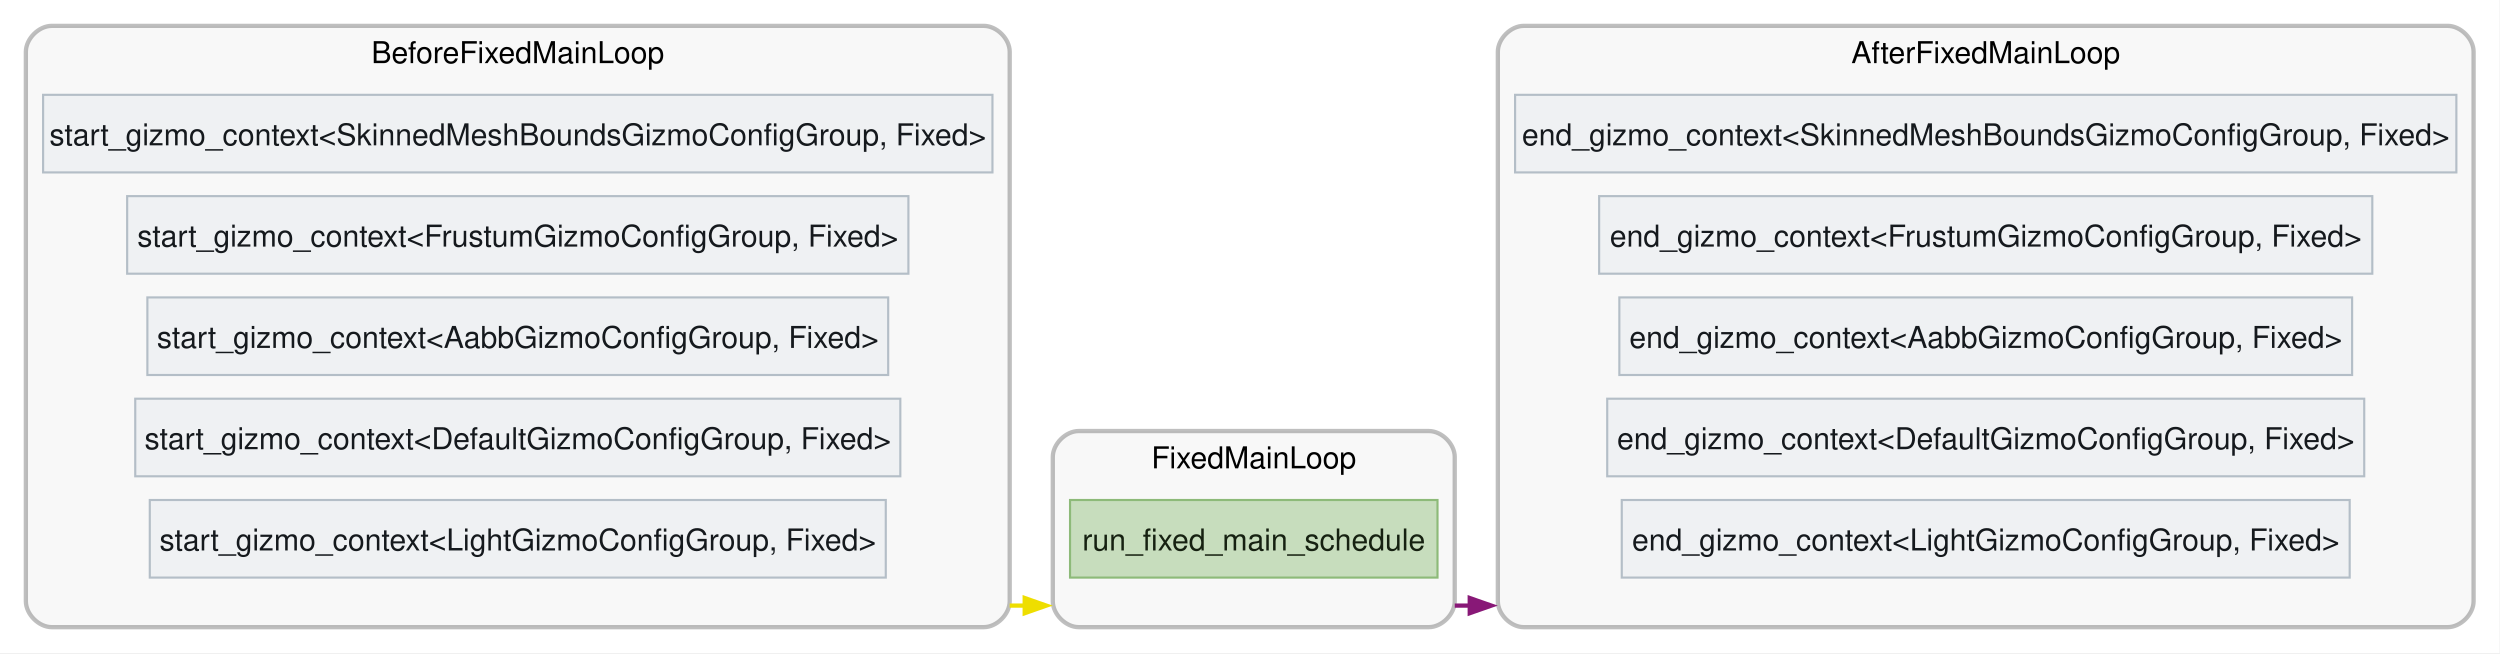
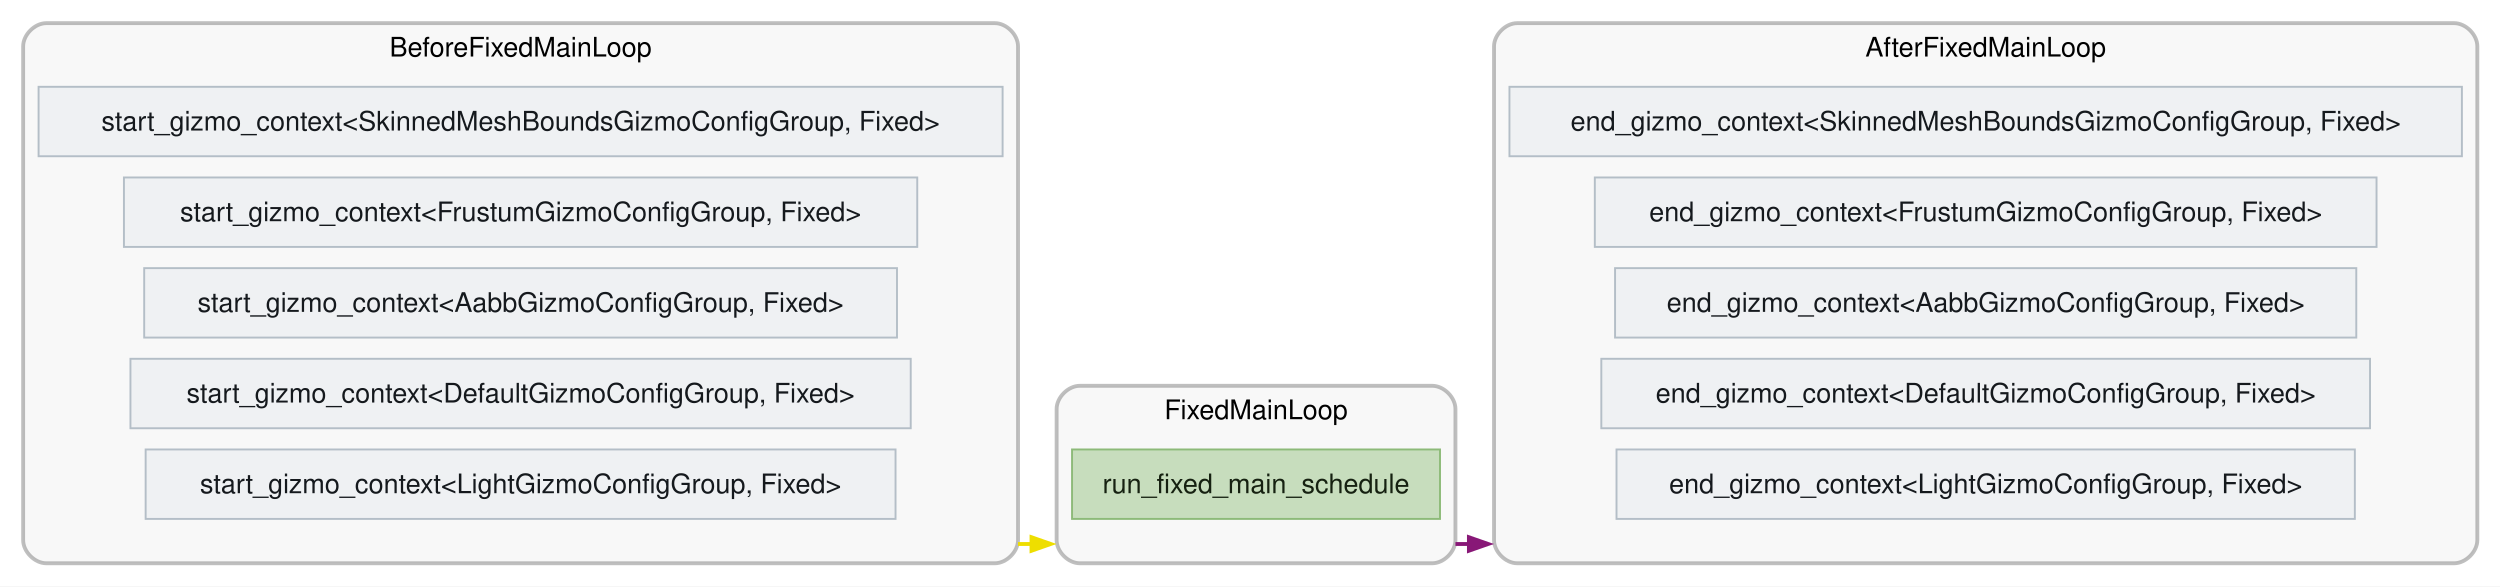
- <svg xmlns="http://www.w3.org/2000/svg" xmlns:xlink="http://www.w3.org/1999/xlink" width="1160pt" height="303pt" viewBox="0.00 0.00 1160.00 303.00">
-   <g id="graph0" class="graph" transform="scale(1 1) rotate(0) translate(4 299)">
-     <polygon fill="white" stroke="none" points="-4,4 -4,-299 1155.75,-299 1155.75,4 -4,4" />
+ <svg xmlns="http://www.w3.org/2000/svg" xmlns:xlink="http://www.w3.org/1999/xlink" width="1296pt" height="304pt" viewBox="0.00 0.00 1296.00 304.00">
+   <g id="graph0" class="graph" transform="scale(1 1) rotate(0) translate(4 300)">
+     <polygon fill="white" stroke="none" points="-4,4 -4,-300 1292.25,-300 1292.25,4 -4,4" />
    <g id="clust1" class="cluster">
      <g id="a_clust1">
        <a xlink:title="BeforeFixedMainLoop">
-           <path fill="#000000" fill-opacity="0.031" stroke="#000000" stroke-width="2" stroke-opacity="0.251" d="M20,-8C20,-8 452.5,-8 452.5,-8 458.5,-8 464.5,-14 464.5,-20 464.5,-20 464.5,-275 464.5,-275 464.5,-281 458.5,-287 452.5,-287 452.5,-287 20,-287 20,-287 14,-287 8,-281 8,-275 8,-275 8,-20 8,-20 8,-14 14,-8 20,-8" />
-           <text xml:space="preserve" text-anchor="middle" x="236.25" y="-269.7" font-family="Helvetica,sans-Serif" font-size="14.00" fill="#000000">BeforeFixedMainLoop</text>
+           <path fill="#000000" fill-opacity="0.031" stroke="#000000" stroke-width="2" stroke-opacity="0.251" d="M20,-8C20,-8 511.75,-8 511.75,-8 517.75,-8 523.75,-14 523.75,-20 523.75,-20 523.75,-276 523.75,-276 523.75,-282 517.75,-288 511.75,-288 511.75,-288 20,-288 20,-288 14,-288 8,-282 8,-276 8,-276 8,-20 8,-20 8,-14 14,-8 20,-8" />
+           <text xml:space="preserve" text-anchor="middle" x="265.88" y="-270.7" font-family="Helvetica,sans-Serif" font-size="14.00" fill="#000000">BeforeFixedMainLoop</text>
        </a>
      </g>
    </g>
    <g id="clust2" class="cluster">
      <g id="a_clust2">
        <a xlink:title="FixedMainLoop">
-           <path fill="#000000" fill-opacity="0.031" stroke="#000000" stroke-width="2" stroke-opacity="0.251" d="M496.5,-8C496.5,-8 659,-8 659,-8 665,-8 671,-14 671,-20 671,-20 671,-87 671,-87 671,-93 665,-99 659,-99 659,-99 496.5,-99 496.5,-99 490.5,-99 484.5,-93 484.5,-87 484.5,-87 484.5,-20 484.5,-20 484.5,-14 490.5,-8 496.5,-8" />
-           <text xml:space="preserve" text-anchor="middle" x="577.75" y="-81.7" font-family="Helvetica,sans-Serif" font-size="14.00" fill="#000000">FixedMainLoop</text>
+           <path fill="#000000" fill-opacity="0.031" stroke="#000000" stroke-width="2" stroke-opacity="0.251" d="M555.75,-8C555.75,-8 738.5,-8 738.5,-8 744.5,-8 750.5,-14 750.5,-20 750.5,-20 750.5,-88 750.5,-88 750.5,-94 744.5,-100 738.5,-100 738.5,-100 555.75,-100 555.75,-100 549.75,-100 543.75,-94 543.75,-88 543.75,-88 543.75,-20 543.75,-20 543.75,-14 549.75,-8 555.75,-8" />
+           <text xml:space="preserve" text-anchor="middle" x="647.12" y="-82.7" font-family="Helvetica,sans-Serif" font-size="14.00" fill="#000000">FixedMainLoop</text>
        </a>
      </g>
    </g>
    <g id="clust3" class="cluster">
      <g id="a_clust3">
        <a xlink:title="AfterFixedMainLoop">
-           <path fill="#000000" fill-opacity="0.031" stroke="#000000" stroke-width="2" stroke-opacity="0.251" d="M703,-8C703,-8 1131.75,-8 1131.75,-8 1137.75,-8 1143.75,-14 1143.75,-20 1143.75,-20 1143.75,-275 1143.75,-275 1143.75,-281 1137.75,-287 1131.75,-287 1131.75,-287 703,-287 703,-287 697,-287 691,-281 691,-275 691,-275 691,-20 691,-20 691,-14 697,-8 703,-8" />
-           <text xml:space="preserve" text-anchor="middle" x="917.38" y="-269.7" font-family="Helvetica,sans-Serif" font-size="14.00" fill="#000000">AfterFixedMainLoop</text>
+           <path fill="#000000" fill-opacity="0.031" stroke="#000000" stroke-width="2" stroke-opacity="0.251" d="M782.5,-8C782.5,-8 1268.25,-8 1268.25,-8 1274.25,-8 1280.25,-14 1280.25,-20 1280.25,-20 1280.25,-276 1280.25,-276 1280.25,-282 1274.25,-288 1268.25,-288 1268.25,-288 782.5,-288 782.5,-288 776.5,-288 770.5,-282 770.5,-276 770.5,-276 770.5,-20 770.5,-20 770.5,-14 776.5,-8 782.5,-8" />
+           <text xml:space="preserve" text-anchor="middle" x="1025.38" y="-270.7" font-family="Helvetica,sans-Serif" font-size="14.00" fill="#000000">AfterFixedMainLoop</text>
        </a>
      </g>
    </g>
    <g id="edge1" class="edge">
      <g id="a_edge1">
        <a xlink:title="BeforeFixedMainLoop → FixedMainLoop">
-           <path fill="none" stroke="#eede00" stroke-width="2" d="M464.5,-18C466.93,-18 469.34,-18 471.73,-18" />
-           <polygon fill="#eede00" stroke="#eede00" stroke-width="2" points="471.47,-21.5 481.47,-18 471.47,-14.5 471.47,-21.5" />
+           <path fill="none" stroke="#eede00" stroke-width="2" d="M523.75,-18C526.18,-18 528.61,-18 531.01,-18" />
+           <polygon fill="#eede00" stroke="#eede00" stroke-width="2" points="530.73,-21.5 540.73,-18 530.73,-14.5 530.73,-21.5" />
        </a>
      </g>
    </g>
    <g id="node2" class="node">
      <g id="a_node2">
        <a xlink:title="bevy_gizmos::start_gizmo_context&lt;bevy_light::gizmos::LightGizmoConfigGroup, bevy_time::fixed::Fixed&gt;">
-           <polygon fill="#eff1f3" stroke="#b4bec7" points="407,-67 65.5,-67 65.5,-31 407,-31 407,-67" />
-           <text xml:space="preserve" text-anchor="middle" x="236.25" y="-43.58" font-family="Helvetica,sans-Serif" font-size="14.00" fill="#15191d">start_gizmo_context&lt;LightGizmoConfigGroup, Fixed&gt;</text>
+           <polygon fill="#eff1f3" stroke="#b4bec7" points="460.25,-67 71.5,-67 71.5,-31 460.25,-31 460.25,-67" />
+           <text xml:space="preserve" text-anchor="middle" x="265.88" y="-44.33" font-family="Helvetica,sans-Serif" font-size="14.00" fill="#15191d">start_gizmo_context&lt;LightGizmoConfigGroup, Fixed&gt;</text>
        </a>
      </g>
    </g>
    <g id="node3" class="node">
      <g id="a_node3">
        <a xlink:title="bevy_gizmos::start_gizmo_context&lt;bevy_gizmos::config::DefaultGizmoConfigGroup, bevy_time::fixed::Fixed&gt;">
-           <polygon fill="#eff1f3" stroke="#b4bec7" points="413.75,-114 58.75,-114 58.75,-78 413.75,-78 413.75,-114" />
-           <text xml:space="preserve" text-anchor="middle" x="236.25" y="-90.58" font-family="Helvetica,sans-Serif" font-size="14.00" fill="#15191d">start_gizmo_context&lt;DefaultGizmoConfigGroup, Fixed&gt;</text>
+           <polygon fill="#eff1f3" stroke="#b4bec7" points="468.12,-114 63.62,-114 63.62,-78 468.12,-78 468.12,-114" />
+           <text xml:space="preserve" text-anchor="middle" x="265.88" y="-91.33" font-family="Helvetica,sans-Serif" font-size="14.00" fill="#15191d">start_gizmo_context&lt;DefaultGizmoConfigGroup, Fixed&gt;</text>
        </a>
      </g>
    </g>
    <g id="node4" class="node">
      <g id="a_node4">
        <a xlink:title="bevy_gizmos::start_gizmo_context&lt;bevy_gizmos::aabb::AabbGizmoConfigGroup, bevy_time::fixed::Fixed&gt;">
-           <polygon fill="#eff1f3" stroke="#b4bec7" points="408.12,-161 64.38,-161 64.38,-125 408.12,-125 408.12,-161" />
-           <text xml:space="preserve" text-anchor="middle" x="236.25" y="-137.57" font-family="Helvetica,sans-Serif" font-size="14.00" fill="#15191d">start_gizmo_context&lt;AabbGizmoConfigGroup, Fixed&gt;</text>
+           <polygon fill="#eff1f3" stroke="#b4bec7" points="461,-161 70.75,-161 70.75,-125 461,-125 461,-161" />
+           <text xml:space="preserve" text-anchor="middle" x="265.88" y="-138.32" font-family="Helvetica,sans-Serif" font-size="14.00" fill="#15191d">start_gizmo_context&lt;AabbGizmoConfigGroup, Fixed&gt;</text>
        </a>
      </g>
    </g>
    <g id="node5" class="node">
      <g id="a_node5">
        <a xlink:title="bevy_gizmos::start_gizmo_context&lt;bevy_gizmos::frustum::FrustumGizmoConfigGroup, bevy_time::fixed::Fixed&gt;">
-           <polygon fill="#eff1f3" stroke="#b4bec7" points="417.5,-208 55,-208 55,-172 417.5,-172 417.5,-208" />
-           <text xml:space="preserve" text-anchor="middle" x="236.25" y="-184.57" font-family="Helvetica,sans-Serif" font-size="14.00" fill="#15191d">start_gizmo_context&lt;FrustumGizmoConfigGroup, Fixed&gt;</text>
+           <polygon fill="#eff1f3" stroke="#b4bec7" points="471.5,-208 60.25,-208 60.25,-172 471.5,-172 471.5,-208" />
+           <text xml:space="preserve" text-anchor="middle" x="265.88" y="-185.32" font-family="Helvetica,sans-Serif" font-size="14.00" fill="#15191d">start_gizmo_context&lt;FrustumGizmoConfigGroup, Fixed&gt;</text>
        </a>
      </g>
    </g>
    <g id="node6" class="node">
      <g id="a_node6">
        <a xlink:title="bevy_gizmos::start_gizmo_context&lt;bevy_gizmos::skinned_mesh_bounds::SkinnedMeshBoundsGizmoConfigGroup, bevy_time::fixed::Fixed&gt;">
-           <polygon fill="#eff1f3" stroke="#b4bec7" points="456.5,-255 16,-255 16,-219 456.5,-219 456.5,-255" />
-           <text xml:space="preserve" text-anchor="middle" x="236.25" y="-231.57" font-family="Helvetica,sans-Serif" font-size="14.00" fill="#15191d">start_gizmo_context&lt;SkinnedMeshBoundsGizmoConfigGroup, Fixed&gt;</text>
+           <polygon fill="#eff1f3" stroke="#b4bec7" points="515.75,-255 16,-255 16,-219 515.75,-219 515.75,-255" />
+           <text xml:space="preserve" text-anchor="middle" x="265.88" y="-232.32" font-family="Helvetica,sans-Serif" font-size="14.00" fill="#15191d">start_gizmo_context&lt;SkinnedMeshBoundsGizmoConfigGroup, Fixed&gt;</text>
        </a>
      </g>
    </g>
    <g id="edge2" class="edge">
      <g id="a_edge2">
        <a xlink:title="FixedMainLoop → AfterFixedMainLoop">
-           <path fill="none" stroke="#881877" stroke-width="2" d="M671,-18C673.31,-18 675.65,-18 678.01,-18" />
-           <polygon fill="#881877" stroke="#881877" stroke-width="2" points="677.97,-21.5 687.97,-18 677.97,-14.5 677.97,-21.5" />
+           <path fill="none" stroke="#881877" stroke-width="2" d="M750.5,-18C752.84,-18 755.19,-18 757.57,-18" />
+           <polygon fill="#881877" stroke="#881877" stroke-width="2" points="757.48,-21.5 767.48,-18 757.48,-14.5 757.48,-21.5" />
        </a>
      </g>
    </g>
    <g id="node8" class="node">
      <g id="a_node8">
        <a xlink:title="bevy_time::fixed::run_fixed_main_schedule">
-           <polygon fill="#c7ddbd" stroke="#8dba79" points="663,-67 492.5,-67 492.5,-31 663,-31 663,-67" />
-           <text xml:space="preserve" text-anchor="middle" x="577.75" y="-43.58" font-family="Helvetica,sans-Serif" font-size="14.00" fill="#162111">run_fixed_main_schedule</text>
+           <polygon fill="#c7ddbd" stroke="#8dba79" points="742.5,-67 551.75,-67 551.75,-31 742.5,-31 742.5,-67" />
+           <text xml:space="preserve" text-anchor="middle" x="647.12" y="-44.33" font-family="Helvetica,sans-Serif" font-size="14.00" fill="#162111">run_fixed_main_schedule</text>
        </a>
      </g>
    </g>
    <g id="node10" class="node">
      <g id="a_node10">
        <a xlink:title="bevy_gizmos::end_gizmo_context&lt;bevy_light::gizmos::LightGizmoConfigGroup, bevy_time::fixed::Fixed&gt;">
-           <polygon fill="#eff1f3" stroke="#b4bec7" points="1086.25,-67 748.5,-67 748.5,-31 1086.25,-31 1086.25,-67" />
-           <text xml:space="preserve" text-anchor="middle" x="917.38" y="-43.58" font-family="Helvetica,sans-Serif" font-size="14.00" fill="#15191d">end_gizmo_context&lt;LightGizmoConfigGroup, Fixed&gt;</text>
+           <polygon fill="#eff1f3" stroke="#b4bec7" points="1216.75,-67 834,-67 834,-31 1216.75,-31 1216.75,-67" />
+           <text xml:space="preserve" text-anchor="middle" x="1025.38" y="-44.33" font-family="Helvetica,sans-Serif" font-size="14.00" fill="#15191d">end_gizmo_context&lt;LightGizmoConfigGroup, Fixed&gt;</text>
        </a>
      </g>
    </g>
    <g id="node11" class="node">
      <g id="a_node11">
        <a xlink:title="bevy_gizmos::end_gizmo_context&lt;bevy_gizmos::config::DefaultGizmoConfigGroup, bevy_time::fixed::Fixed&gt;">
-           <polygon fill="#eff1f3" stroke="#b4bec7" points="1093,-114 741.75,-114 741.75,-78 1093,-78 1093,-114" />
-           <text xml:space="preserve" text-anchor="middle" x="917.38" y="-90.58" font-family="Helvetica,sans-Serif" font-size="14.00" fill="#15191d">end_gizmo_context&lt;DefaultGizmoConfigGroup, Fixed&gt;</text>
+           <polygon fill="#eff1f3" stroke="#b4bec7" points="1224.62,-114 826.12,-114 826.12,-78 1224.62,-78 1224.62,-114" />
+           <text xml:space="preserve" text-anchor="middle" x="1025.38" y="-91.33" font-family="Helvetica,sans-Serif" font-size="14.00" fill="#15191d">end_gizmo_context&lt;DefaultGizmoConfigGroup, Fixed&gt;</text>
        </a>
      </g>
    </g>
    <g id="node12" class="node">
      <g id="a_node12">
        <a xlink:title="bevy_gizmos::end_gizmo_context&lt;bevy_gizmos::aabb::AabbGizmoConfigGroup, bevy_time::fixed::Fixed&gt;">
-           <polygon fill="#eff1f3" stroke="#b4bec7" points="1087.38,-161 747.38,-161 747.38,-125 1087.38,-125 1087.38,-161" />
-           <text xml:space="preserve" text-anchor="middle" x="917.38" y="-137.57" font-family="Helvetica,sans-Serif" font-size="14.00" fill="#15191d">end_gizmo_context&lt;AabbGizmoConfigGroup, Fixed&gt;</text>
+           <polygon fill="#eff1f3" stroke="#b4bec7" points="1217.5,-161 833.25,-161 833.25,-125 1217.5,-125 1217.5,-161" />
+           <text xml:space="preserve" text-anchor="middle" x="1025.38" y="-138.32" font-family="Helvetica,sans-Serif" font-size="14.00" fill="#15191d">end_gizmo_context&lt;AabbGizmoConfigGroup, Fixed&gt;</text>
        </a>
      </g>
    </g>
    <g id="node13" class="node">
      <g id="a_node13">
        <a xlink:title="bevy_gizmos::end_gizmo_context&lt;bevy_gizmos::frustum::FrustumGizmoConfigGroup, bevy_time::fixed::Fixed&gt;">
-           <polygon fill="#eff1f3" stroke="#b4bec7" points="1096.75,-208 738,-208 738,-172 1096.75,-172 1096.75,-208" />
-           <text xml:space="preserve" text-anchor="middle" x="917.38" y="-184.57" font-family="Helvetica,sans-Serif" font-size="14.00" fill="#15191d">end_gizmo_context&lt;FrustumGizmoConfigGroup, Fixed&gt;</text>
+           <polygon fill="#eff1f3" stroke="#b4bec7" points="1228,-208 822.75,-208 822.75,-172 1228,-172 1228,-208" />
+           <text xml:space="preserve" text-anchor="middle" x="1025.38" y="-185.32" font-family="Helvetica,sans-Serif" font-size="14.00" fill="#15191d">end_gizmo_context&lt;FrustumGizmoConfigGroup, Fixed&gt;</text>
        </a>
      </g>
    </g>
    <g id="node14" class="node">
      <g id="a_node14">
        <a xlink:title="bevy_gizmos::end_gizmo_context&lt;bevy_gizmos::skinned_mesh_bounds::SkinnedMeshBoundsGizmoConfigGroup, bevy_time::fixed::Fixed&gt;">
-           <polygon fill="#eff1f3" stroke="#b4bec7" points="1135.75,-255 699,-255 699,-219 1135.75,-219 1135.75,-255" />
-           <text xml:space="preserve" text-anchor="middle" x="917.38" y="-231.57" font-family="Helvetica,sans-Serif" font-size="14.00" fill="#15191d">end_gizmo_context&lt;SkinnedMeshBoundsGizmoConfigGroup, Fixed&gt;</text>
+           <polygon fill="#eff1f3" stroke="#b4bec7" points="1272.25,-255 778.5,-255 778.5,-219 1272.25,-219 1272.25,-255" />
+           <text xml:space="preserve" text-anchor="middle" x="1025.38" y="-232.32" font-family="Helvetica,sans-Serif" font-size="14.00" fill="#15191d">end_gizmo_context&lt;SkinnedMeshBoundsGizmoConfigGroup, Fixed&gt;</text>
        </a>
      </g>
    </g>
  </g>
</svg>
